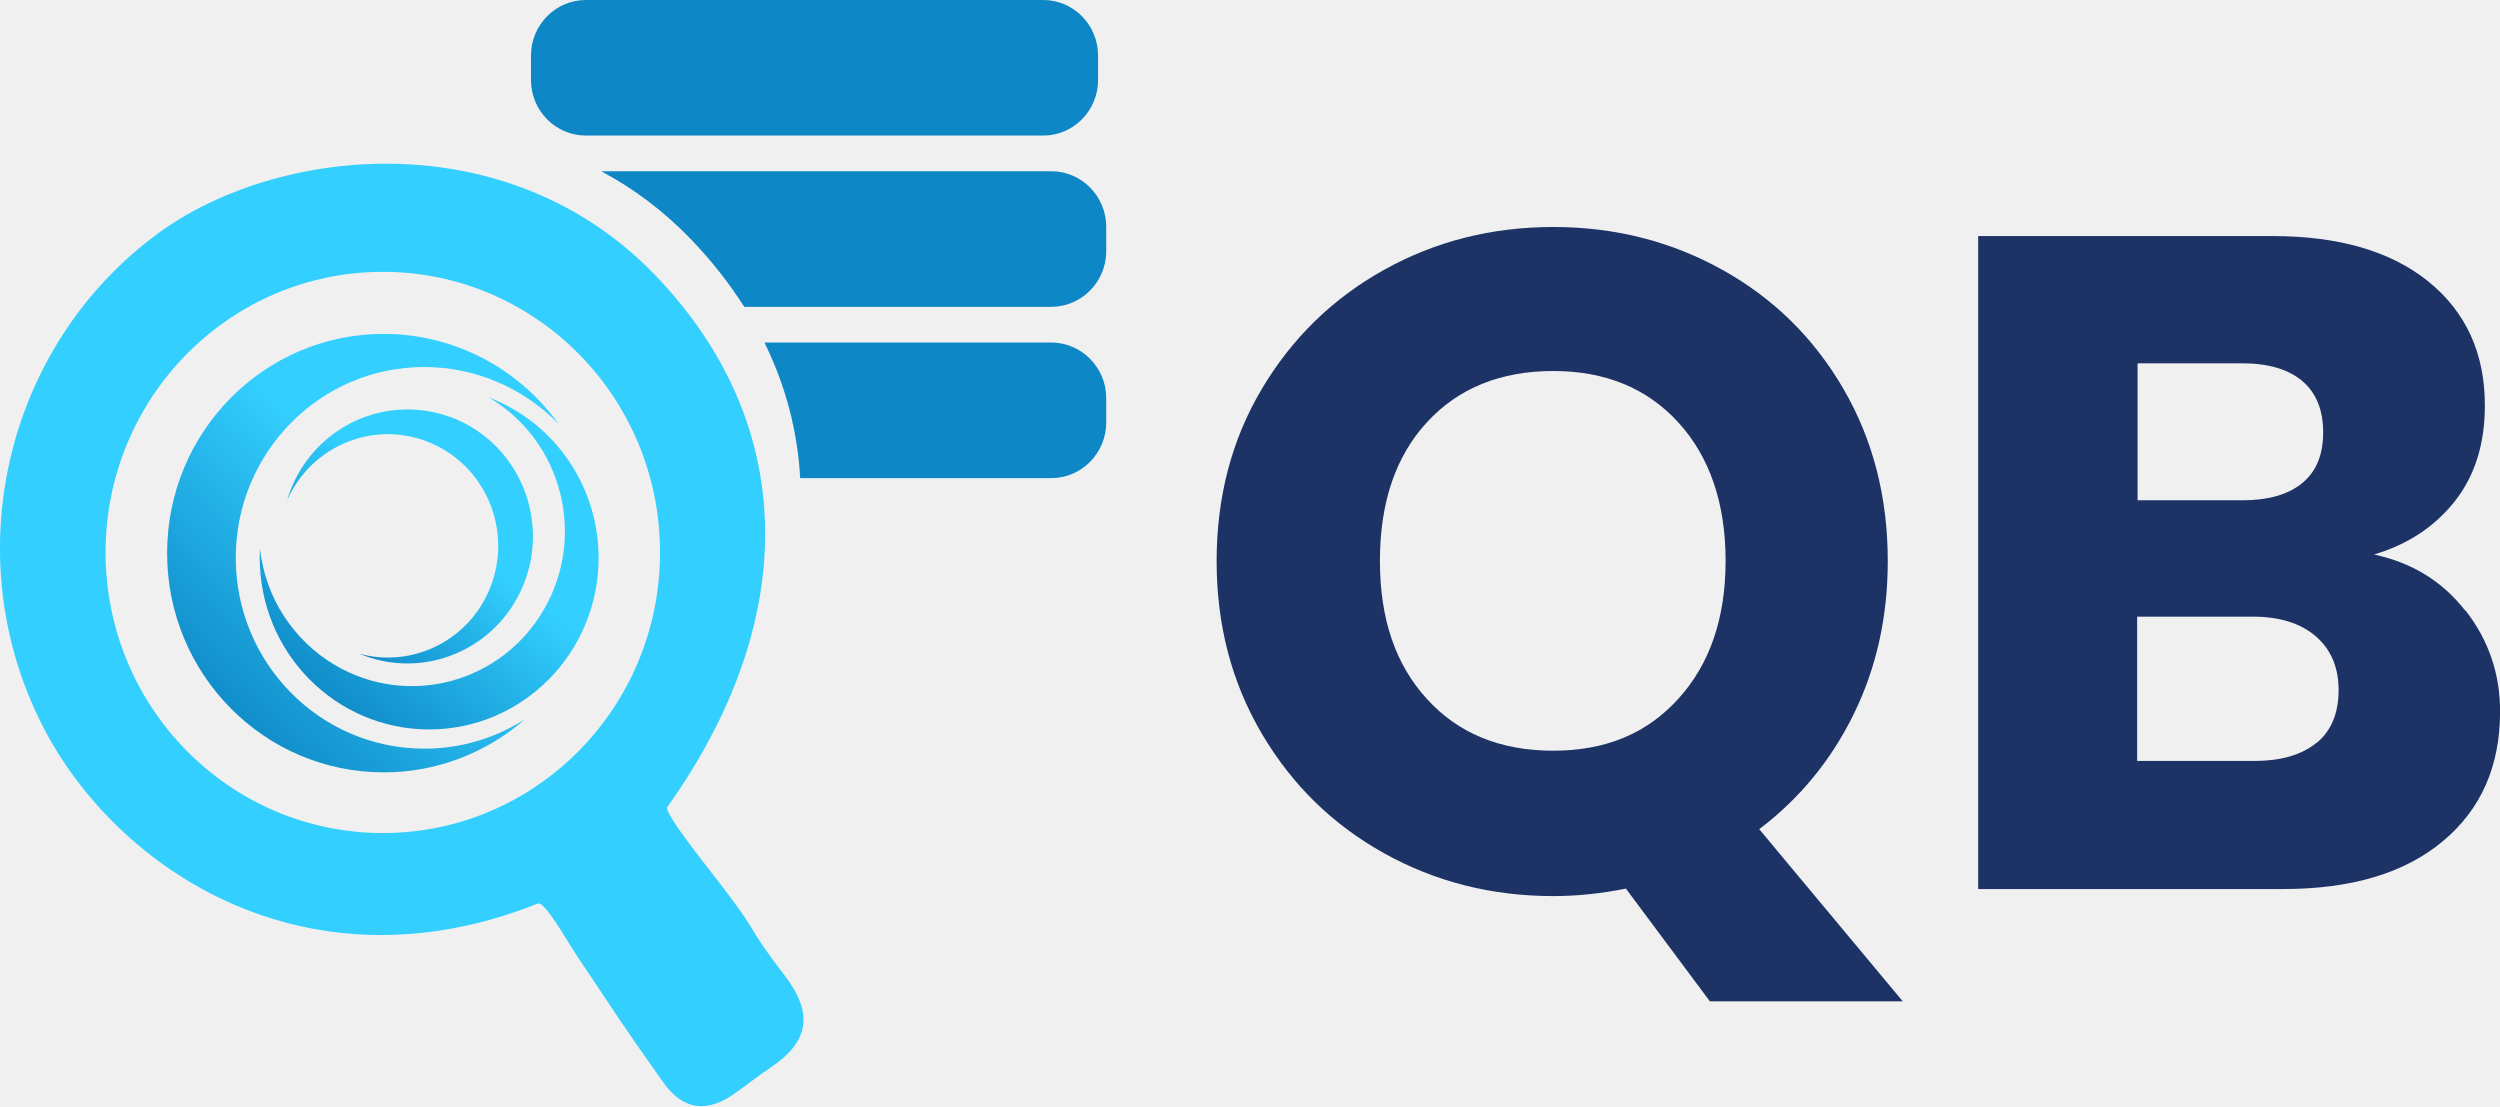
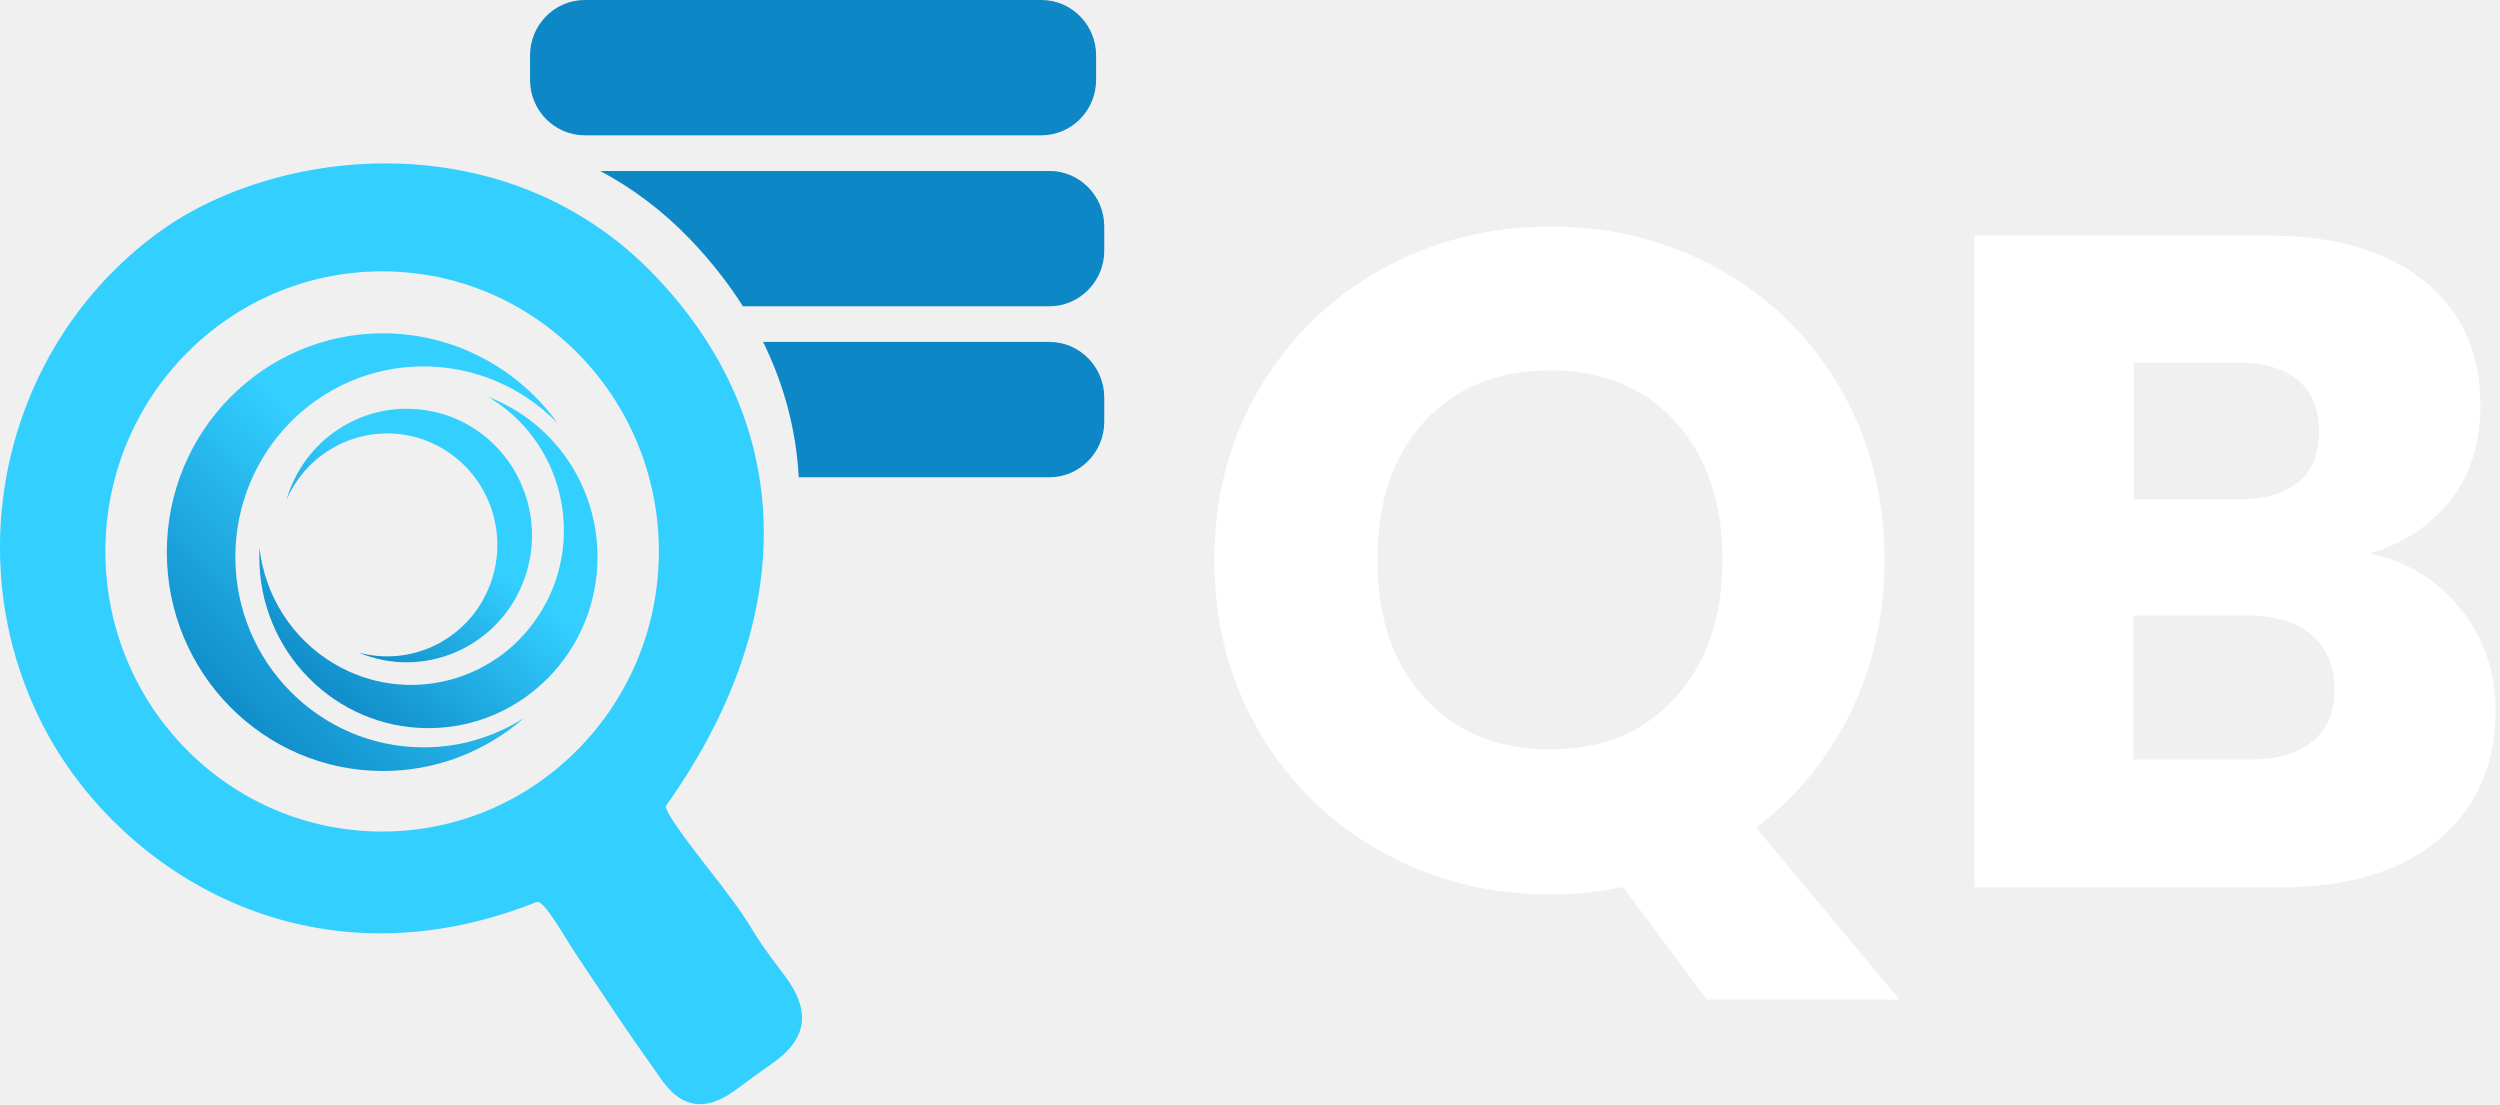
- <svg xmlns="http://www.w3.org/2000/svg" width="226" height="100" viewBox="0 0 226 100" fill="none">
-   <g clip-path="url(#clip0_737_8060)">
-     <path d="M94.303 0H52.964C50.222 0 48 2.249 48 5.024V7.23C48 10.004 50.222 12.254 52.964 12.254H94.303C97.044 12.254 99.266 10.004 99.266 7.23V5.024C99.266 2.249 97.044 0 94.303 0Z" fill="#0D87C5" />
-     <path d="M95.039 15.484H54.356C57.262 17.032 60.021 19.079 62.524 21.695C64.372 23.629 65.951 25.648 67.281 27.738H95.039C97.769 27.738 100.003 25.476 100.003 22.713V20.505C100.003 17.742 97.769 15.48 95.039 15.48V15.484Z" fill="#0D87C5" />
-     <path d="M95.039 30.968H69.106C71.03 34.871 72.104 38.984 72.337 43.222H95.039C97.769 43.222 100.003 40.96 100.003 38.198V35.989C100.003 33.227 97.769 30.965 95.039 30.965V30.968Z" fill="#0D87C5" />
-     <path d="M70.984 88.254C67.173 83.269 68.939 84.878 65.112 79.907C63.514 77.827 59.982 73.433 60.326 72.952C72.393 56.006 72.17 38.403 59.303 24.952C45.854 10.894 24.933 13.232 14.22 21.148C0.344 31.399 -3.968 50.465 3.912 65.739C10.606 78.713 27.784 89.985 48.602 81.684C49.248 81.425 51.171 84.938 52.161 86.413C56.328 92.618 55.621 91.709 59.936 97.815C61.787 100.431 63.946 100.597 66.43 98.843C67.524 98.07 68.576 97.231 69.686 96.485C73.087 94.207 73.589 91.663 70.981 88.251L70.984 88.254ZM34.606 75.307C20.766 75.307 9.544 63.952 9.544 49.941C9.544 35.929 20.763 24.574 34.606 24.574C48.449 24.574 59.667 35.929 59.667 49.941C59.667 63.952 48.449 75.307 34.606 75.307Z" fill="#33CFFF" />
-     <path d="M38.36 67.678C28.947 67.678 21.313 59.961 21.313 50.433C21.313 40.905 28.937 33.178 38.35 33.178C42.914 33.178 47.282 35.029 50.493 38.315C46.81 33.208 40.939 30.184 34.687 30.184C23.872 30.184 15.107 39.055 15.107 50.002C15.107 60.949 23.872 69.82 34.687 69.82C39.373 69.83 43.907 68.122 47.449 65.021C44.733 66.759 41.578 67.688 38.36 67.678Z" fill="url(#paint0_linear_737_8060)" />
-     <path d="M44.212 35.945C50.807 39.842 53.032 48.415 49.176 55.087C45.326 61.763 36.856 64.015 30.264 60.111C26.5 57.886 23.993 53.999 23.502 49.615C23.482 49.887 23.482 50.169 23.482 50.441C23.482 59.004 30.336 65.941 38.796 65.941C47.256 65.941 54.11 59.004 54.11 50.441C54.12 44.001 50.178 38.227 44.212 35.945Z" fill="url(#paint1_linear_737_8060)" />
-     <path d="M36.83 37.016C31.811 37.016 27.387 40.349 25.959 45.22C28.213 40.133 34.111 37.851 39.14 40.133C44.166 42.415 46.42 48.384 44.166 53.474C42.164 58.008 37.2 60.386 32.459 59.089C38.239 61.53 44.887 58.771 47.302 52.911C49.713 47.061 46.987 40.332 41.198 37.888C39.815 37.314 38.331 37.016 36.83 37.016Z" fill="url(#paint2_linear_737_8060)" />
+ <svg xmlns="http://www.w3.org/2000/svg" width="403" height="178" viewBox="0 0 403 178" fill="none">
+   <g clip-path="url(#clip0_737_8086)">
+     <path d="M167.858 0H94.275C89.395 0 85.439 4.004 85.439 8.943V12.869C85.439 17.808 89.395 21.812 94.275 21.812H167.858C172.738 21.812 176.694 17.808 176.694 12.869V8.943C176.694 4.004 172.738 0 167.858 0Z" fill="#0D87C5" />
+     <path d="M169.171 27.561H96.754C101.927 30.317 106.838 33.959 111.293 38.617C114.583 42.058 117.394 45.653 119.761 49.372H169.171C174.029 49.372 178.006 45.346 178.006 40.429V36.498C178.006 31.581 174.029 27.555 169.171 27.555V27.561Z" fill="#0D87C5" />
+     <path d="M169.17 55.123H123.01C126.433 62.071 128.346 69.391 128.76 76.935H169.17C174.029 76.935 178.006 72.909 178.006 67.992V64.06C178.006 59.143 174.029 55.117 169.17 55.117V55.123Z" fill="#0D87C5" />
+     <path d="M126.351 157.09C119.569 148.218 122.712 151.081 115.9 142.232C113.054 138.531 106.767 130.709 107.38 129.854C128.859 99.689 128.463 68.356 105.56 44.413C81.62 19.39 44.382 23.552 25.311 37.642C0.612 55.889 -7.063 89.825 6.963 117.014C18.878 140.107 49.456 160.172 86.513 145.396C87.662 144.936 91.085 151.187 92.846 153.814C100.265 164.859 99.005 163.241 106.686 174.109C109.981 178.766 113.824 179.061 118.245 175.939C120.193 174.563 122.065 173.07 124.042 171.741C130.096 167.686 130.988 163.158 126.346 157.084L126.351 157.09ZM61.598 134.045C36.964 134.045 16.989 113.833 16.989 88.892C16.989 63.952 36.958 43.74 61.598 43.74C86.239 43.74 106.208 63.952 106.208 88.892C106.208 113.833 86.239 134.045 61.598 134.045Z" fill="#33CFFF" />
+     <path d="M68.282 120.47C51.526 120.47 37.938 106.734 37.938 89.774C37.938 72.815 51.509 59.061 68.264 59.061C76.388 59.061 84.162 62.355 89.878 68.205C83.323 59.114 72.871 53.73 61.744 53.73C42.492 53.73 26.892 69.521 26.892 89.007C26.892 108.493 42.492 124.284 61.744 124.284C70.084 124.301 78.155 121.261 84.46 115.742C79.625 118.835 74.009 120.488 68.282 120.47Z" fill="url(#paint0_linear_737_8086)" />
+     <path d="M78.698 63.984C90.438 70.92 94.398 86.18 87.533 98.057C80.681 109.939 65.605 113.948 53.871 107C47.17 103.039 42.708 96.121 41.833 88.317C41.798 88.801 41.798 89.302 41.798 89.787C41.798 105.028 53.999 117.377 69.057 117.377C84.116 117.377 96.316 105.028 96.316 89.787C96.334 78.323 89.318 68.046 78.698 63.984Z" fill="url(#paint1_linear_737_8086)" />
+     <path d="M65.558 65.891C56.624 65.891 48.75 71.823 46.208 80.495C50.22 71.439 60.718 67.378 69.67 71.439C78.616 75.501 82.629 86.126 78.616 95.187C75.053 103.257 66.217 107.489 57.778 105.181C68.066 109.526 79.899 104.615 84.198 94.184C88.49 83.771 83.638 71.794 73.332 67.443C70.871 66.422 68.229 65.891 65.558 65.891Z" fill="url(#paint2_linear_737_8086)" />
  </g>
-   <g clip-path="url(#clip1_737_8060)">
-     <path d="M154.557 90.499L146.981 80.329C144.743 80.78 142.546 81.006 140.411 81.006C134.847 81.006 129.755 79.714 125.115 77.131C120.475 74.547 116.799 70.959 114.069 66.325C111.338 61.691 109.983 56.504 109.983 50.722C109.983 44.94 111.338 39.752 114.069 35.159C116.799 30.566 120.475 26.978 125.115 24.395C129.755 21.811 134.847 20.52 140.411 20.52C145.975 20.52 151.067 21.811 155.707 24.395C160.347 26.978 163.981 30.566 166.65 35.159C169.319 39.752 170.654 44.94 170.654 50.722C170.654 55.766 169.627 60.379 167.574 64.562C165.521 68.745 162.667 72.21 159.033 74.957L172.009 90.519H154.578L154.557 90.499ZM128.995 63.188C131.829 66.305 135.627 67.863 140.411 67.863C145.195 67.863 148.911 66.284 151.744 63.147C154.578 60.01 155.994 55.868 155.994 50.701C155.994 45.534 154.578 41.331 151.744 38.214C148.911 35.098 145.133 33.539 140.411 33.539C135.689 33.539 131.829 35.077 128.995 38.173C126.162 41.249 124.745 45.432 124.745 50.701C124.745 55.971 126.162 60.092 128.995 63.188Z" fill="#1D3366" />
-     <path d="M222.887 55.192C224.961 57.857 226.008 60.892 226.008 64.316C226.008 69.257 224.283 73.174 220.834 76.044C217.385 78.935 212.56 80.37 206.38 80.37H178.826V21.34H205.435C211.451 21.34 216.153 22.714 219.54 25.461C222.928 28.209 224.632 31.94 224.632 36.656C224.632 40.142 223.729 43.012 221.902 45.329C220.074 47.626 217.652 49.225 214.613 50.127C218.042 50.865 220.793 52.547 222.867 55.212L222.887 55.192ZM193.239 45.227H202.684C205.045 45.227 206.852 44.714 208.125 43.669C209.398 42.623 210.014 41.105 210.014 39.076C210.014 37.046 209.377 35.508 208.125 34.442C206.852 33.376 205.045 32.843 202.684 32.843H193.239V45.206V45.227ZM209.439 67.145C210.753 66.059 211.41 64.459 211.41 62.389C211.41 60.318 210.712 58.698 209.336 57.509C207.961 56.34 206.072 55.745 203.649 55.745H193.198V68.786H203.813C206.236 68.786 208.084 68.232 209.418 67.145H209.439Z" fill="#1D3366" />
+   <g clip-path="url(#clip1_737_8086)">
+     <path d="M275.112 161.087L261.627 142.985C257.643 143.787 253.733 144.189 249.932 144.189C240.028 144.189 230.964 141.89 222.705 137.291C214.445 132.692 207.903 126.306 203.043 118.057C198.182 109.809 195.77 100.575 195.77 90.283C195.77 79.991 198.182 70.757 203.043 62.582C207.903 54.407 214.445 48.02 222.705 43.421C230.964 38.823 240.028 36.523 249.932 36.523C259.836 36.523 268.899 38.823 277.159 43.421C285.418 48.02 291.887 54.407 296.638 62.582C301.389 70.757 303.765 79.991 303.765 90.283C303.765 99.261 301.937 107.473 298.283 114.919C294.628 122.364 289.548 128.532 283.079 133.422L306.177 161.123H275.149L275.112 161.087ZM229.612 112.473C234.655 118.021 241.416 120.795 249.932 120.795C258.447 120.795 265.062 117.984 270.105 112.4C275.149 106.816 277.67 99.444 277.67 90.247C277.67 81.049 275.149 73.568 270.105 68.02C265.062 62.473 258.337 59.699 249.932 59.699C241.526 59.699 234.655 62.436 229.612 67.947C224.569 73.422 222.047 80.867 222.047 90.247C222.047 99.626 224.569 106.962 229.612 112.473Z" fill="white" />
+     <path d="M396.739 98.241C400.43 102.985 402.294 108.387 402.294 114.482C402.294 123.277 399.224 130.248 393.084 135.358C386.945 140.504 378.356 143.059 367.356 143.059H318.311V37.984H365.675C376.383 37.984 384.752 40.43 390.782 45.32C396.812 50.211 399.845 56.853 399.845 65.248C399.845 71.452 398.237 76.561 394.985 80.686C391.732 84.773 387.42 87.62 382.011 89.226C388.114 90.54 393.011 93.532 396.702 98.277L396.739 98.241ZM343.966 80.503H360.777C364.98 80.503 368.196 79.591 370.462 77.729C372.728 75.868 373.824 73.167 373.824 69.554C373.824 65.941 372.692 63.204 370.462 61.306C368.196 59.408 364.98 58.459 360.777 58.459H343.966V80.467V80.503ZM372.801 119.518C375.14 117.584 376.31 114.737 376.31 111.051C376.31 107.365 375.067 104.482 372.618 102.365C370.17 100.284 366.808 99.226 362.495 99.226H343.893V122.438H362.787C367.1 122.438 370.389 121.453 372.765 119.518H372.801Z" fill="white" />
  </g>
  <defs>
-     <linearGradient id="paint0_linear_737_8060" x1="43.176" y1="39.509" x2="18.64" y2="65.265" gradientUnits="userSpaceOnUse">
+     <linearGradient id="paint0_linear_737_8086" x1="76.854" y1="70.33" x2="33.179" y2="116.176" gradientUnits="userSpaceOnUse">
      <stop offset="0.279" stop-color="#33CFFF" />
      <stop offset="1" stop-color="#0D87C5" />
    </linearGradient>
-     <linearGradient id="paint1_linear_737_8060" x1="47.777" y1="43.003" x2="29.493" y2="64.954" gradientUnits="userSpaceOnUse">
+     <linearGradient id="paint1_linear_737_8086" x1="85.043" y1="76.546" x2="52.498" y2="115.621" gradientUnits="userSpaceOnUse">
      <stop offset="0.279" stop-color="#33CFFF" />
      <stop offset="1" stop-color="#0D87C5" />
    </linearGradient>
-     <linearGradient id="paint2_linear_737_8060" x1="43.585" y1="42.418" x2="29.472" y2="58.477" gradientUnits="userSpaceOnUse">
+     <linearGradient id="paint2_linear_737_8086" x1="77.582" y1="75.507" x2="52.46" y2="104.091" gradientUnits="userSpaceOnUse">
      <stop offset="0.279" stop-color="#33CFFF" />
      <stop offset="1" stop-color="#0D87C5" />
    </linearGradient>
-     <clipPath id="clip0_737_8060">
-       <rect width="100.003" height="100" fill="white" />
+     <clipPath id="clip0_737_8086">
+       <rect width="178.006" height="178" fill="white" />
    </clipPath>
-     <clipPath id="clip1_737_8060">
-       <rect width="116.004" height="70" fill="white" transform="translate(110.004 20.5)" />
+     <clipPath id="clip1_737_8086">
+       <rect width="206.487" height="124.6" fill="white" transform="translate(195.807 36.4883)" />
    </clipPath>
  </defs>
</svg>
